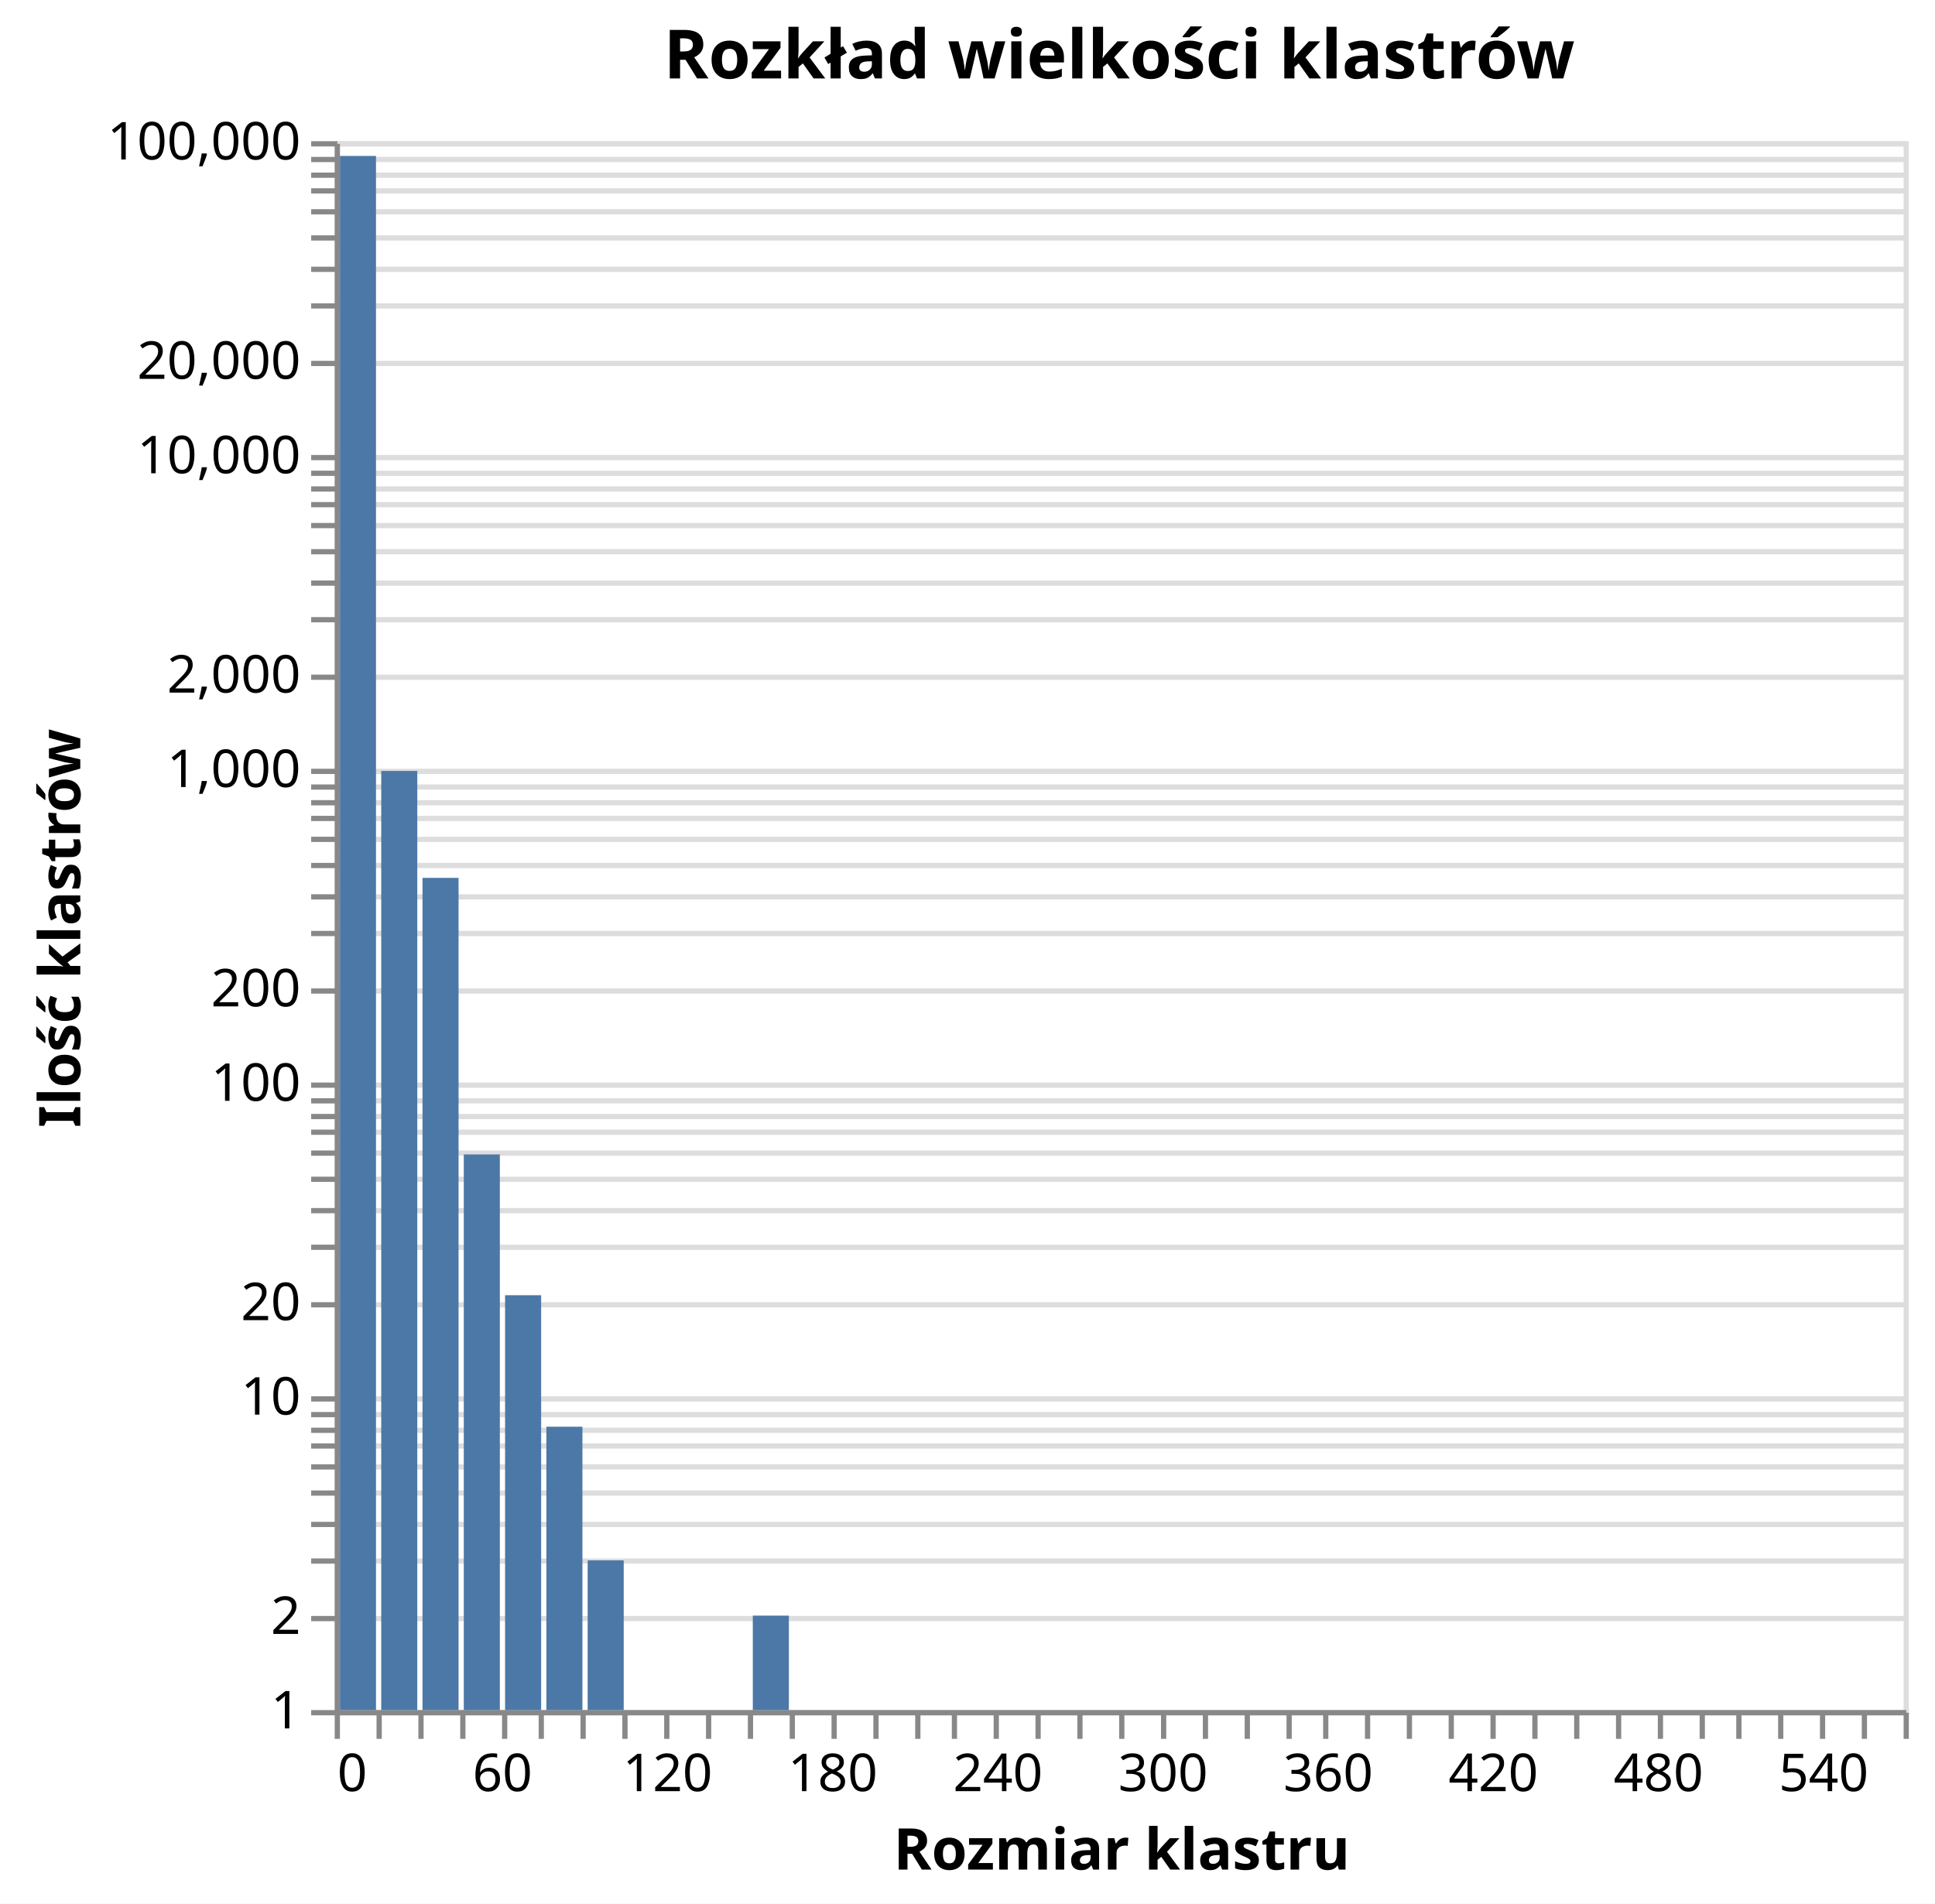
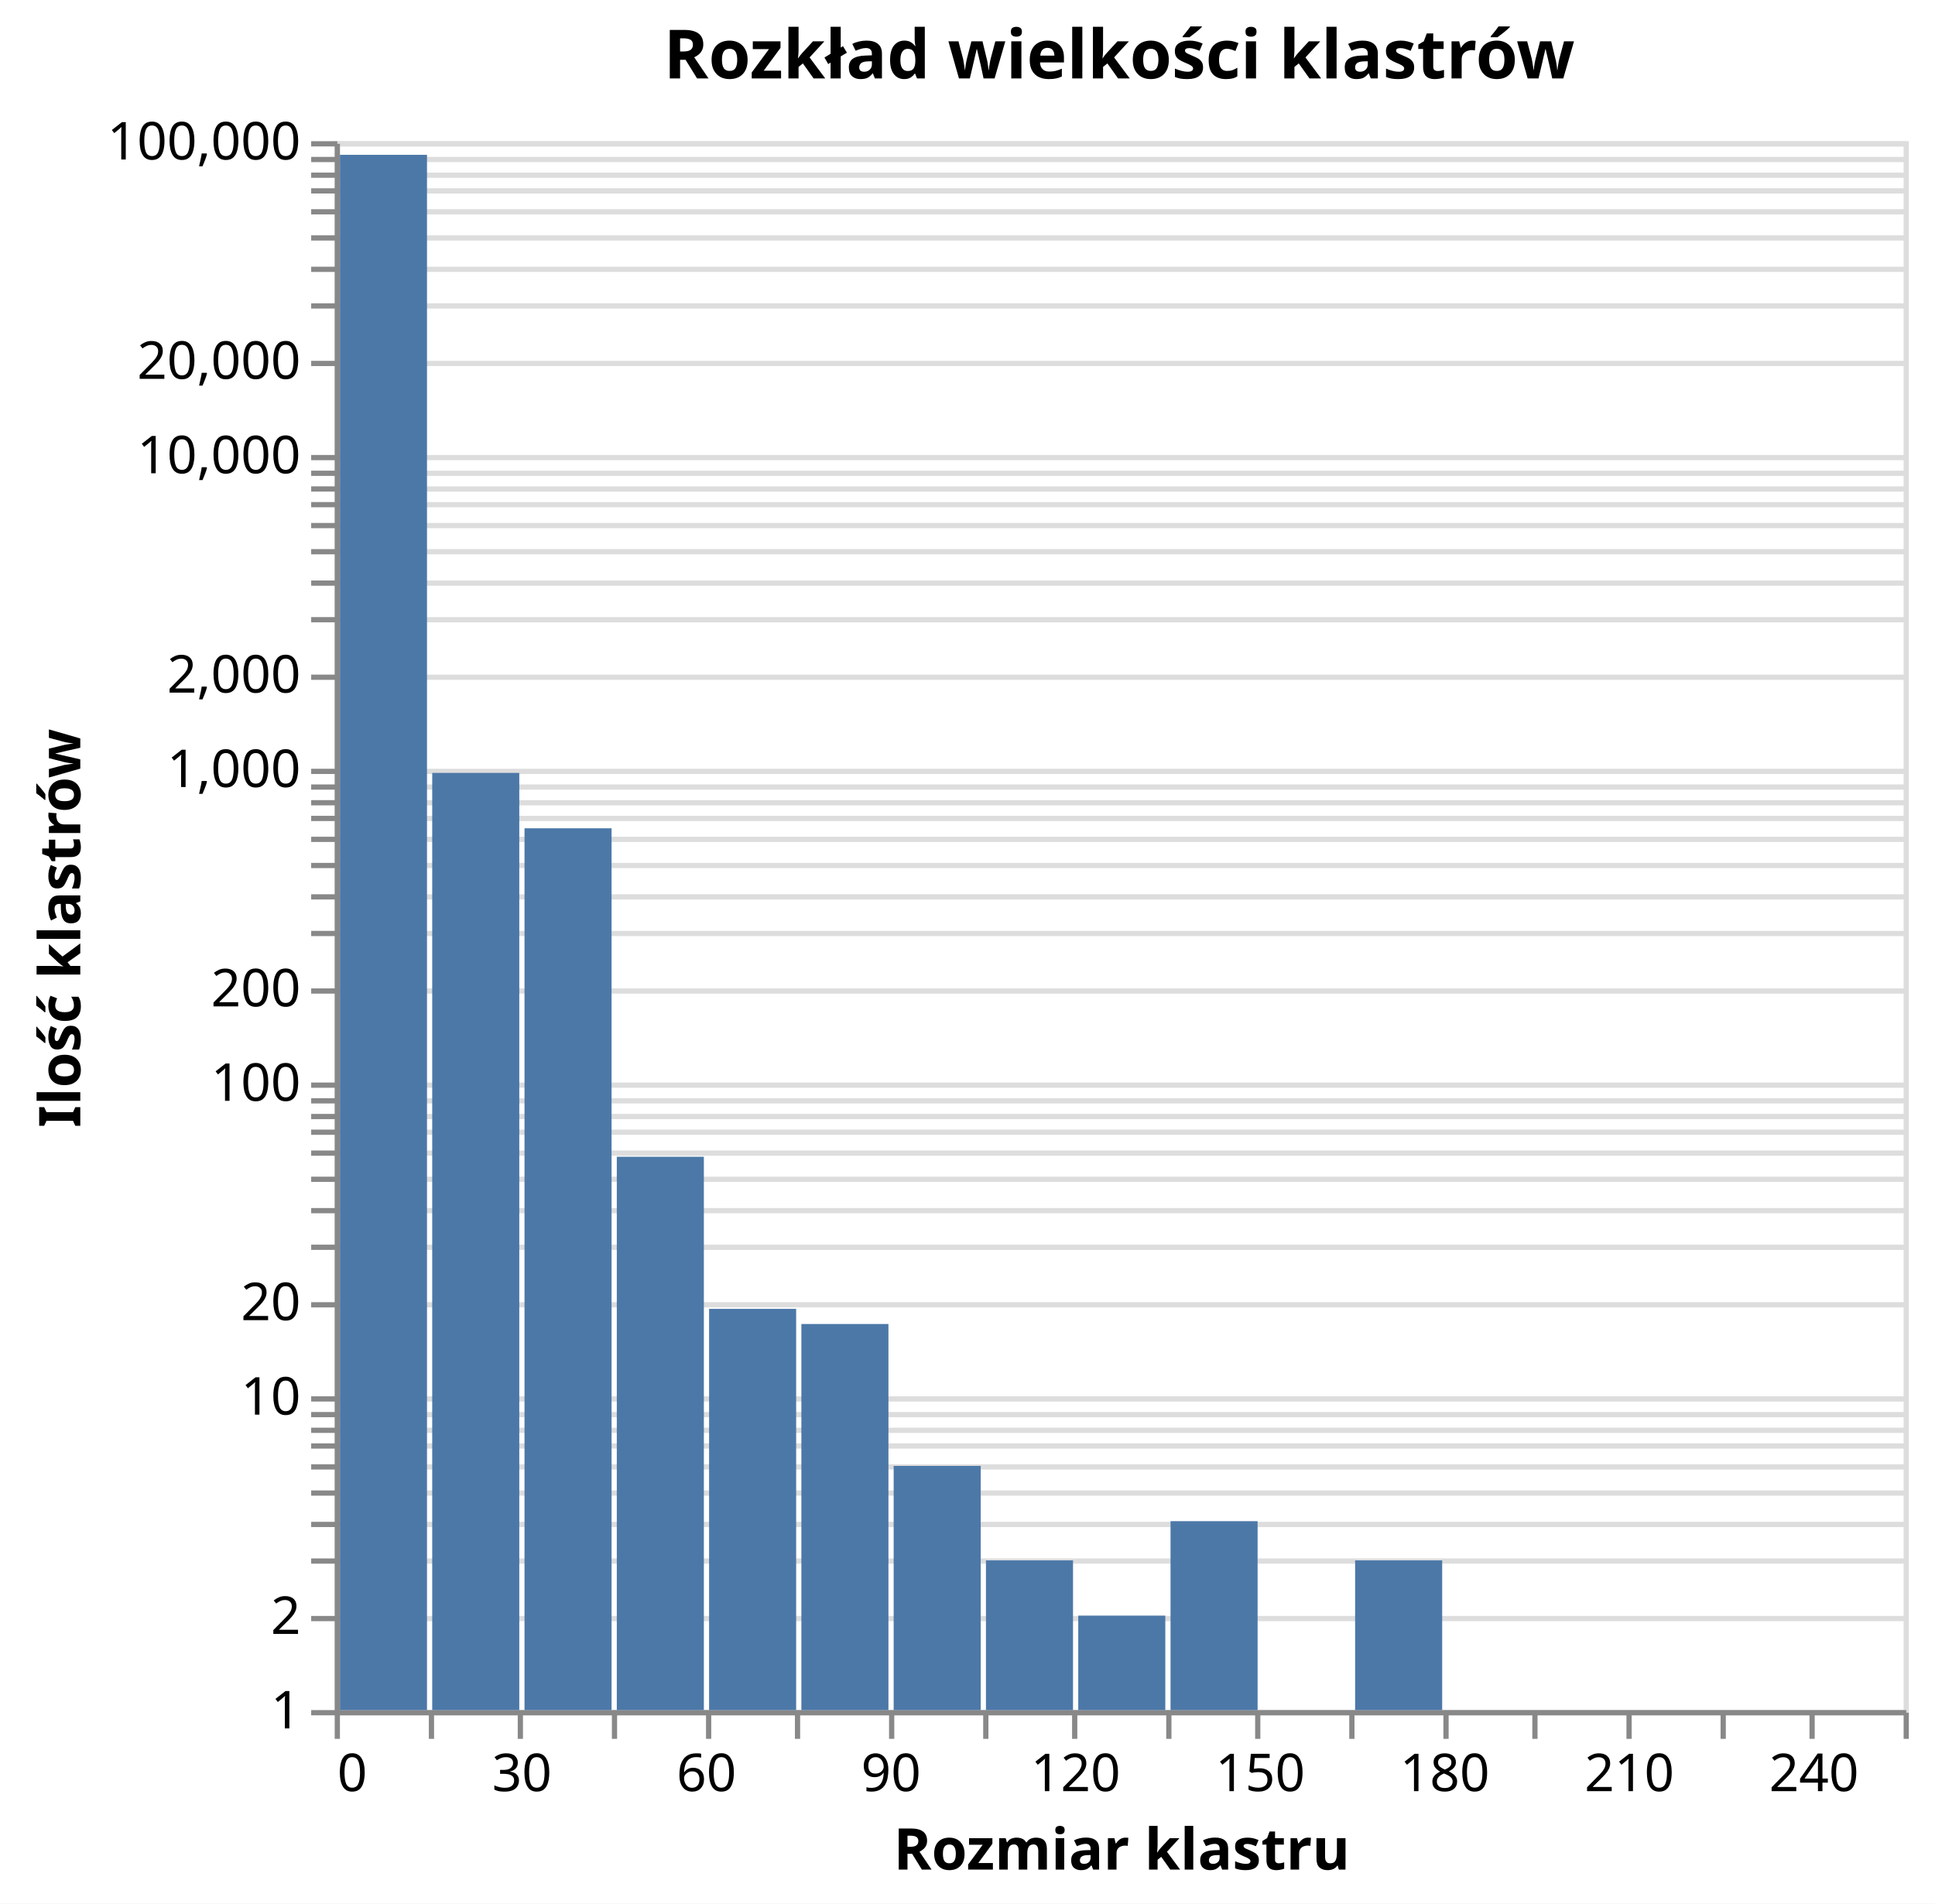
<svg xmlns="http://www.w3.org/2000/svg" version="1.1" class="marks" width="370" height="364" viewBox="0 0 370 364">
  <rect width="370" height="364" fill="white" />
  <g fill="none" stroke-miterlimit="10" transform="translate(64,27)">
    <g class="mark-group role-frame root" role="graphics-object" aria-roledescription="group mark container">
      <g transform="translate(0,0)">
        <path class="background" aria-hidden="true" d="M0.5,0.5h300v300h-300Z" stroke="#ddd" />
        <g>
          <g class="mark-group role-axis" aria-hidden="true">
            <g transform="translate(0.5,0.5)">
              <path class="background" aria-hidden="true" d="M0,0h0v0h0Z" pointer-events="none" />
              <g>
                <g class="mark-rule role-axis-grid" pointer-events="none">
                  <line transform="translate(0,300)" x2="300" y2="0" stroke="#ddd" stroke-width="1" opacity="1" />
                  <line transform="translate(0,282)" x2="300" y2="0" stroke="#ddd" stroke-width="1" opacity="1" />
                  <line transform="translate(0,271)" x2="300" y2="0" stroke="#ddd" stroke-width="1" opacity="1" />
                  <line transform="translate(0,264)" x2="300" y2="0" stroke="#ddd" stroke-width="1" opacity="1" />
                  <line transform="translate(0,258)" x2="300" y2="0" stroke="#ddd" stroke-width="1" opacity="1" />
                  <line transform="translate(0,253)" x2="300" y2="0" stroke="#ddd" stroke-width="1" opacity="1" />
                  <line transform="translate(0,249)" x2="300" y2="0" stroke="#ddd" stroke-width="1" opacity="1" />
                  <line transform="translate(0,246)" x2="300" y2="0" stroke="#ddd" stroke-width="1" opacity="1" />
                  <line transform="translate(0,243)" x2="300" y2="0" stroke="#ddd" stroke-width="1" opacity="1" />
                  <line transform="translate(0,240)" x2="300" y2="0" stroke="#ddd" stroke-width="1" opacity="1" />
                  <line transform="translate(0,222)" x2="300" y2="0" stroke="#ddd" stroke-width="1" opacity="1" />
                  <line transform="translate(0,211)" x2="300" y2="0" stroke="#ddd" stroke-width="1" opacity="1" />
                  <line transform="translate(0,204)" x2="300" y2="0" stroke="#ddd" stroke-width="1" opacity="1" />
                  <line transform="translate(0,198)" x2="300" y2="0" stroke="#ddd" stroke-width="1" opacity="1" />
                  <line transform="translate(0,193)" x2="300" y2="0" stroke="#ddd" stroke-width="1" opacity="1" />
                  <line transform="translate(0,189)" x2="300" y2="0" stroke="#ddd" stroke-width="1" opacity="1" />
                  <line transform="translate(0,186)" x2="300" y2="0" stroke="#ddd" stroke-width="1" opacity="1" />
                  <line transform="translate(0,183)" x2="300" y2="0" stroke="#ddd" stroke-width="1" opacity="1" />
                  <line transform="translate(0,180)" x2="300" y2="0" stroke="#ddd" stroke-width="1" opacity="1" />
                  <line transform="translate(0,162)" x2="300" y2="0" stroke="#ddd" stroke-width="1" opacity="1" />
                  <line transform="translate(0,151)" x2="300" y2="0" stroke="#ddd" stroke-width="1" opacity="1" />
                  <line transform="translate(0,144)" x2="300" y2="0" stroke="#ddd" stroke-width="1" opacity="1" />
                  <line transform="translate(0,138)" x2="300" y2="0" stroke="#ddd" stroke-width="1" opacity="1" />
                  <line transform="translate(0,133)" x2="300" y2="0" stroke="#ddd" stroke-width="1" opacity="1" />
                  <line transform="translate(0,129)" x2="300" y2="0" stroke="#ddd" stroke-width="1" opacity="1" />
                  <line transform="translate(0,126)" x2="300" y2="0" stroke="#ddd" stroke-width="1" opacity="1" />
                  <line transform="translate(0,123)" x2="300" y2="0" stroke="#ddd" stroke-width="1" opacity="1" />
                  <line transform="translate(0,120)" x2="300" y2="0" stroke="#ddd" stroke-width="1" opacity="1" />
                  <line transform="translate(0,102)" x2="300" y2="0" stroke="#ddd" stroke-width="1" opacity="1" />
                  <line transform="translate(0,91)" x2="300" y2="0" stroke="#ddd" stroke-width="1" opacity="1" />
                  <line transform="translate(0,84)" x2="300" y2="0" stroke="#ddd" stroke-width="1" opacity="1" />
                  <line transform="translate(0,78)" x2="300" y2="0" stroke="#ddd" stroke-width="1" opacity="1" />
                  <line transform="translate(0,73)" x2="300" y2="0" stroke="#ddd" stroke-width="1" opacity="1" />
                  <line transform="translate(0,69)" x2="300" y2="0" stroke="#ddd" stroke-width="1" opacity="1" />
                  <line transform="translate(0,66)" x2="300" y2="0" stroke="#ddd" stroke-width="1" opacity="1" />
                  <line transform="translate(0,63)" x2="300" y2="0" stroke="#ddd" stroke-width="1" opacity="1" />
                  <line transform="translate(0,60)" x2="300" y2="0" stroke="#ddd" stroke-width="1" opacity="1" />
                  <line transform="translate(0,42)" x2="300" y2="0" stroke="#ddd" stroke-width="1" opacity="1" />
                  <line transform="translate(0,31)" x2="300" y2="0" stroke="#ddd" stroke-width="1" opacity="1" />
                  <line transform="translate(0,24)" x2="300" y2="0" stroke="#ddd" stroke-width="1" opacity="1" />
                  <line transform="translate(0,18)" x2="300" y2="0" stroke="#ddd" stroke-width="1" opacity="1" />
                  <line transform="translate(0,13)" x2="300" y2="0" stroke="#ddd" stroke-width="1" opacity="1" />
                  <line transform="translate(0,9)" x2="300" y2="0" stroke="#ddd" stroke-width="1" opacity="1" />
                  <line transform="translate(0,6)" x2="300" y2="0" stroke="#ddd" stroke-width="1" opacity="1" />
                  <line transform="translate(0,3)" x2="300" y2="0" stroke="#ddd" stroke-width="1" opacity="1" />
                  <line transform="translate(0,0)" x2="300" y2="0" stroke="#ddd" stroke-width="1" opacity="1" />
                </g>
              </g>
              <path class="foreground" aria-hidden="true" d="" pointer-events="none" display="none" />
            </g>
          </g>
-           <g class="mark-group role-axis" role="graphics-symbol" aria-roledescription="axis" aria-label="X-axis titled 'Rozmiar klastru' for a linear scale with values from 0 to 570">
+           <g class="mark-group role-axis" role="graphics-symbol" aria-roledescription="axis" aria-label="X-axis titled 'Rozmiar klastru' for a linear scale with values from 0 to 255">
            <g transform="translate(0.5,300.5)">
              <path class="background" aria-hidden="true" d="M0,0h0v0h0Z" pointer-events="none" />
              <g>
                <g class="mark-rule role-axis-tick" pointer-events="none">
                  <line transform="translate(0,0)" x2="0" y2="5" stroke="#888" stroke-width="1" opacity="1" />
-                   <line transform="translate(8,0)" x2="0" y2="5" stroke="#888" stroke-width="1" opacity="1" />
-                   <line transform="translate(16,0)" x2="0" y2="5" stroke="#888" stroke-width="1" opacity="1" />
-                   <line transform="translate(24,0)" x2="0" y2="5" stroke="#888" stroke-width="1" opacity="1" />
-                   <line transform="translate(32,0)" x2="0" y2="5" stroke="#888" stroke-width="1" opacity="1" />
-                   <line transform="translate(39,0)" x2="0" y2="5" stroke="#888" stroke-width="1" opacity="1" />
-                   <line transform="translate(47,0)" x2="0" y2="5" stroke="#888" stroke-width="1" opacity="1" />
-                   <line transform="translate(55,0)" x2="0" y2="5" stroke="#888" stroke-width="1" opacity="1" />
-                   <line transform="translate(63,0)" x2="0" y2="5" stroke="#888" stroke-width="1" opacity="1" />
+                   <line transform="translate(18,0)" x2="0" y2="5" stroke="#888" stroke-width="1" opacity="1" />
+                   <line transform="translate(35,0)" x2="0" y2="5" stroke="#888" stroke-width="1" opacity="1" />
+                   <line transform="translate(53,0)" x2="0" y2="5" stroke="#888" stroke-width="1" opacity="1" />
                  <line transform="translate(71,0)" x2="0" y2="5" stroke="#888" stroke-width="1" opacity="1" />
-                   <line transform="translate(79,0)" x2="0" y2="5" stroke="#888" stroke-width="1" opacity="1" />
-                   <line transform="translate(87,0)" x2="0" y2="5" stroke="#888" stroke-width="1" opacity="1" />
-                   <line transform="translate(95,0)" x2="0" y2="5" stroke="#888" stroke-width="1" opacity="1" />
-                   <line transform="translate(103,0)" x2="0" y2="5" stroke="#888" stroke-width="1" opacity="1" />
-                   <line transform="translate(111,0)" x2="0" y2="5" stroke="#888" stroke-width="1" opacity="1" />
-                   <line transform="translate(118,0)" x2="0" y2="5" stroke="#888" stroke-width="1" opacity="1" />
-                   <line transform="translate(126,0)" x2="0" y2="5" stroke="#888" stroke-width="1" opacity="1" />
-                   <line transform="translate(134,0)" x2="0" y2="5" stroke="#888" stroke-width="1" opacity="1" />
-                   <line transform="translate(142,0)" x2="0" y2="5" stroke="#888" stroke-width="1" opacity="1" />
-                   <line transform="translate(150,0)" x2="0" y2="5" stroke="#888" stroke-width="1" opacity="1" />
-                   <line transform="translate(158,0)" x2="0" y2="5" stroke="#888" stroke-width="1" opacity="1" />
-                   <line transform="translate(166,0)" x2="0" y2="5" stroke="#888" stroke-width="1" opacity="1" />
-                   <line transform="translate(174,0)" x2="0" y2="5" stroke="#888" stroke-width="1" opacity="1" />
-                   <line transform="translate(182,0)" x2="0" y2="5" stroke="#888" stroke-width="1" opacity="1" />
-                   <line transform="translate(189,0)" x2="0" y2="5" stroke="#888" stroke-width="1" opacity="1" />
-                   <line transform="translate(197,0)" x2="0" y2="5" stroke="#888" stroke-width="1" opacity="1" />
-                   <line transform="translate(205,0)" x2="0" y2="5" stroke="#888" stroke-width="1" opacity="1" />
-                   <line transform="translate(213,0)" x2="0" y2="5" stroke="#888" stroke-width="1" opacity="1" />
-                   <line transform="translate(221,0)" x2="0" y2="5" stroke="#888" stroke-width="1" opacity="1" />
+                   <line transform="translate(88,0)" x2="0" y2="5" stroke="#888" stroke-width="1" opacity="1" />
+                   <line transform="translate(106,0)" x2="0" y2="5" stroke="#888" stroke-width="1" opacity="1" />
+                   <line transform="translate(124,0)" x2="0" y2="5" stroke="#888" stroke-width="1" opacity="1" />
+                   <line transform="translate(141,0)" x2="0" y2="5" stroke="#888" stroke-width="1" opacity="1" />
+                   <line transform="translate(159,0)" x2="0" y2="5" stroke="#888" stroke-width="1" opacity="1" />
+                   <line transform="translate(176,0)" x2="0" y2="5" stroke="#888" stroke-width="1" opacity="1" />
+                   <line transform="translate(194,0)" x2="0" y2="5" stroke="#888" stroke-width="1" opacity="1" />
+                   <line transform="translate(212,0)" x2="0" y2="5" stroke="#888" stroke-width="1" opacity="1" />
                  <line transform="translate(229,0)" x2="0" y2="5" stroke="#888" stroke-width="1" opacity="1" />
-                   <line transform="translate(237,0)" x2="0" y2="5" stroke="#888" stroke-width="1" opacity="1" />
-                   <line transform="translate(245,0)" x2="0" y2="5" stroke="#888" stroke-width="1" opacity="1" />
-                   <line transform="translate(253,0)" x2="0" y2="5" stroke="#888" stroke-width="1" opacity="1" />
-                   <line transform="translate(261,0)" x2="0" y2="5" stroke="#888" stroke-width="1" opacity="1" />
-                   <line transform="translate(268,0)" x2="0" y2="5" stroke="#888" stroke-width="1" opacity="1" />
-                   <line transform="translate(276,0)" x2="0" y2="5" stroke="#888" stroke-width="1" opacity="1" />
-                   <line transform="translate(284,0)" x2="0" y2="5" stroke="#888" stroke-width="1" opacity="1" />
-                   <line transform="translate(292,0)" x2="0" y2="5" stroke="#888" stroke-width="1" opacity="1" />
+                   <line transform="translate(247,0)" x2="0" y2="5" stroke="#888" stroke-width="1" opacity="1" />
+                   <line transform="translate(265,0)" x2="0" y2="5" stroke="#888" stroke-width="1" opacity="1" />
+                   <line transform="translate(282,0)" x2="0" y2="5" stroke="#888" stroke-width="1" opacity="1" />
                  <line transform="translate(300,0)" x2="0" y2="5" stroke="#888" stroke-width="1" opacity="1" />
                </g>
                <g class="mark-text role-axis-label" pointer-events="none">
                  <text text-anchor="start" transform="translate(0,15)" font-family="sans-serif" font-size="10px" fill="#000" opacity="1">0</text>
-                   <text text-anchor="middle" transform="translate(7.894737,15)" font-family="sans-serif" font-size="10px" fill="#000" opacity="0">15</text>
-                   <text text-anchor="middle" transform="translate(15.78947,15)" font-family="sans-serif" font-size="10px" fill="#000" opacity="0">30</text>
-                   <text text-anchor="middle" transform="translate(23.68421,15)" font-family="sans-serif" font-size="10px" fill="#000" opacity="0">45</text>
-                   <text text-anchor="middle" transform="translate(31.57895,15)" font-family="sans-serif" font-size="10px" fill="#000" opacity="1">60</text>
-                   <text text-anchor="middle" transform="translate(39.47368,15)" font-family="sans-serif" font-size="10px" fill="#000" opacity="0">75</text>
-                   <text text-anchor="middle" transform="translate(47.36842,15)" font-family="sans-serif" font-size="10px" fill="#000" opacity="0">90</text>
-                   <text text-anchor="middle" transform="translate(55.26316,15)" font-family="sans-serif" font-size="10px" fill="#000" opacity="0">105</text>
-                   <text text-anchor="middle" transform="translate(63.15789,15)" font-family="sans-serif" font-size="10px" fill="#000" opacity="1">120</text>
-                   <text text-anchor="middle" transform="translate(71.05263,15)" font-family="sans-serif" font-size="10px" fill="#000" opacity="0">135</text>
-                   <text text-anchor="middle" transform="translate(78.94737,15)" font-family="sans-serif" font-size="10px" fill="#000" opacity="0">150</text>
-                   <text text-anchor="middle" transform="translate(86.84211,15)" font-family="sans-serif" font-size="10px" fill="#000" opacity="0">165</text>
-                   <text text-anchor="middle" transform="translate(94.73684,15)" font-family="sans-serif" font-size="10px" fill="#000" opacity="1">180</text>
-                   <text text-anchor="middle" transform="translate(102.6316,15)" font-family="sans-serif" font-size="10px" fill="#000" opacity="0">195</text>
-                   <text text-anchor="middle" transform="translate(110.5263,15)" font-family="sans-serif" font-size="10px" fill="#000" opacity="0">210</text>
-                   <text text-anchor="middle" transform="translate(118.4211,15)" font-family="sans-serif" font-size="10px" fill="#000" opacity="0">225</text>
-                   <text text-anchor="middle" transform="translate(126.3158,15)" font-family="sans-serif" font-size="10px" fill="#000" opacity="1">240</text>
-                   <text text-anchor="middle" transform="translate(134.2105,15)" font-family="sans-serif" font-size="10px" fill="#000" opacity="0">255</text>
-                   <text text-anchor="middle" transform="translate(142.1053,15)" font-family="sans-serif" font-size="10px" fill="#000" opacity="0">270</text>
-                   <text text-anchor="middle" transform="translate(150,15)" font-family="sans-serif" font-size="10px" fill="#000" opacity="0">285</text>
-                   <text text-anchor="middle" transform="translate(157.8947,15)" font-family="sans-serif" font-size="10px" fill="#000" opacity="1">300</text>
-                   <text text-anchor="middle" transform="translate(165.7895,15)" font-family="sans-serif" font-size="10px" fill="#000" opacity="0">315</text>
-                   <text text-anchor="middle" transform="translate(173.6842,15)" font-family="sans-serif" font-size="10px" fill="#000" opacity="0">330</text>
-                   <text text-anchor="middle" transform="translate(181.5789,15)" font-family="sans-serif" font-size="10px" fill="#000" opacity="0">345</text>
-                   <text text-anchor="middle" transform="translate(189.4737,15)" font-family="sans-serif" font-size="10px" fill="#000" opacity="1">360</text>
-                   <text text-anchor="middle" transform="translate(197.3684,15)" font-family="sans-serif" font-size="10px" fill="#000" opacity="0">375</text>
-                   <text text-anchor="middle" transform="translate(205.2632,15)" font-family="sans-serif" font-size="10px" fill="#000" opacity="0">390</text>
-                   <text text-anchor="middle" transform="translate(213.1579,15)" font-family="sans-serif" font-size="10px" fill="#000" opacity="0">405</text>
-                   <text text-anchor="middle" transform="translate(221.0526,15)" font-family="sans-serif" font-size="10px" fill="#000" opacity="1">420</text>
-                   <text text-anchor="middle" transform="translate(228.9474,15)" font-family="sans-serif" font-size="10px" fill="#000" opacity="0">435</text>
-                   <text text-anchor="middle" transform="translate(236.8421,15)" font-family="sans-serif" font-size="10px" fill="#000" opacity="0">450</text>
-                   <text text-anchor="middle" transform="translate(244.7368,15)" font-family="sans-serif" font-size="10px" fill="#000" opacity="0">465</text>
-                   <text text-anchor="middle" transform="translate(252.6316,15)" font-family="sans-serif" font-size="10px" fill="#000" opacity="1">480</text>
-                   <text text-anchor="middle" transform="translate(260.5263,15)" font-family="sans-serif" font-size="10px" fill="#000" opacity="0">495</text>
-                   <text text-anchor="middle" transform="translate(268.4211,15)" font-family="sans-serif" font-size="10px" fill="#000" opacity="0">510</text>
-                   <text text-anchor="middle" transform="translate(276.3158,15)" font-family="sans-serif" font-size="10px" fill="#000" opacity="0">525</text>
-                   <text text-anchor="middle" transform="translate(284.2105,15)" font-family="sans-serif" font-size="10px" fill="#000" opacity="1">540</text>
-                   <text text-anchor="middle" transform="translate(292.1053,15)" font-family="sans-serif" font-size="10px" fill="#000" opacity="0">555</text>
-                   <text text-anchor="end" transform="translate(300,15)" font-family="sans-serif" font-size="10px" fill="#000" opacity="0">570</text>
+                   <text text-anchor="middle" transform="translate(17.64706,15)" font-family="sans-serif" font-size="10px" fill="#000" opacity="0">15</text>
+                   <text text-anchor="middle" transform="translate(35.29412,15)" font-family="sans-serif" font-size="10px" fill="#000" opacity="1">30</text>
+                   <text text-anchor="middle" transform="translate(52.94118,15)" font-family="sans-serif" font-size="10px" fill="#000" opacity="0">45</text>
+                   <text text-anchor="middle" transform="translate(70.58824,15)" font-family="sans-serif" font-size="10px" fill="#000" opacity="1">60</text>
+                   <text text-anchor="middle" transform="translate(88.23529,15)" font-family="sans-serif" font-size="10px" fill="#000" opacity="0">75</text>
+                   <text text-anchor="middle" transform="translate(105.8824,15)" font-family="sans-serif" font-size="10px" fill="#000" opacity="1">90</text>
+                   <text text-anchor="middle" transform="translate(123.5294,15)" font-family="sans-serif" font-size="10px" fill="#000" opacity="0">105</text>
+                   <text text-anchor="middle" transform="translate(141.1765,15)" font-family="sans-serif" font-size="10px" fill="#000" opacity="1">120</text>
+                   <text text-anchor="middle" transform="translate(158.8235,15)" font-family="sans-serif" font-size="10px" fill="#000" opacity="0">135</text>
+                   <text text-anchor="middle" transform="translate(176.4706,15)" font-family="sans-serif" font-size="10px" fill="#000" opacity="1">150</text>
+                   <text text-anchor="middle" transform="translate(194.1176,15)" font-family="sans-serif" font-size="10px" fill="#000" opacity="0">165</text>
+                   <text text-anchor="middle" transform="translate(211.7647,15)" font-family="sans-serif" font-size="10px" fill="#000" opacity="1">180</text>
+                   <text text-anchor="middle" transform="translate(229.4118,15)" font-family="sans-serif" font-size="10px" fill="#000" opacity="0">195</text>
+                   <text text-anchor="middle" transform="translate(247.0588,15)" font-family="sans-serif" font-size="10px" fill="#000" opacity="1">210</text>
+                   <text text-anchor="middle" transform="translate(264.7059,15)" font-family="sans-serif" font-size="10px" fill="#000" opacity="0">225</text>
+                   <text text-anchor="middle" transform="translate(282.3529,15)" font-family="sans-serif" font-size="10px" fill="#000" opacity="1">240</text>
+                   <text text-anchor="end" transform="translate(300,15)" font-family="sans-serif" font-size="10px" fill="#000" opacity="0">255</text>
                </g>
                <g class="mark-rule role-axis-domain" pointer-events="none">
                  <line transform="translate(0,0)" x2="300" y2="0" stroke="#888" stroke-width="1" opacity="1" />
                </g>
                <g class="mark-text role-axis-title" pointer-events="none">
                  <text text-anchor="middle" transform="translate(150,30)" font-family="sans-serif" font-size="11px" font-weight="bold" fill="#000" opacity="1">Rozmiar klastru</text>
                </g>
              </g>
              <path class="foreground" aria-hidden="true" d="" pointer-events="none" display="none" />
            </g>
          </g>
          <g class="mark-group role-axis" role="graphics-symbol" aria-roledescription="axis" aria-label="Y-axis titled 'Ilość klastrów' for a log scale with values from 1 to 100,000">
            <g transform="translate(0.5,0.5)">
              <path class="background" aria-hidden="true" d="M0,0h0v0h0Z" pointer-events="none" />
              <g>
                <g class="mark-rule role-axis-tick" pointer-events="none">
                  <line transform="translate(0,300)" x2="-5" y2="0" stroke="#888" stroke-width="1" opacity="1" />
                  <line transform="translate(0,282)" x2="-5" y2="0" stroke="#888" stroke-width="1" opacity="1" />
                  <line transform="translate(0,271)" x2="-5" y2="0" stroke="#888" stroke-width="1" opacity="1" />
                  <line transform="translate(0,264)" x2="-5" y2="0" stroke="#888" stroke-width="1" opacity="1" />
                  <line transform="translate(0,258)" x2="-5" y2="0" stroke="#888" stroke-width="1" opacity="1" />
                  <line transform="translate(0,253)" x2="-5" y2="0" stroke="#888" stroke-width="1" opacity="1" />
                  <line transform="translate(0,249)" x2="-5" y2="0" stroke="#888" stroke-width="1" opacity="1" />
                  <line transform="translate(0,246)" x2="-5" y2="0" stroke="#888" stroke-width="1" opacity="1" />
                  <line transform="translate(0,243)" x2="-5" y2="0" stroke="#888" stroke-width="1" opacity="1" />
                  <line transform="translate(0,240)" x2="-5" y2="0" stroke="#888" stroke-width="1" opacity="1" />
                  <line transform="translate(0,222)" x2="-5" y2="0" stroke="#888" stroke-width="1" opacity="1" />
                  <line transform="translate(0,211)" x2="-5" y2="0" stroke="#888" stroke-width="1" opacity="1" />
                  <line transform="translate(0,204)" x2="-5" y2="0" stroke="#888" stroke-width="1" opacity="1" />
                  <line transform="translate(0,198)" x2="-5" y2="0" stroke="#888" stroke-width="1" opacity="1" />
                  <line transform="translate(0,193)" x2="-5" y2="0" stroke="#888" stroke-width="1" opacity="1" />
                  <line transform="translate(0,189)" x2="-5" y2="0" stroke="#888" stroke-width="1" opacity="1" />
                  <line transform="translate(0,186)" x2="-5" y2="0" stroke="#888" stroke-width="1" opacity="1" />
                  <line transform="translate(0,183)" x2="-5" y2="0" stroke="#888" stroke-width="1" opacity="1" />
                  <line transform="translate(0,180)" x2="-5" y2="0" stroke="#888" stroke-width="1" opacity="1" />
                  <line transform="translate(0,162)" x2="-5" y2="0" stroke="#888" stroke-width="1" opacity="1" />
                  <line transform="translate(0,151)" x2="-5" y2="0" stroke="#888" stroke-width="1" opacity="1" />
                  <line transform="translate(0,144)" x2="-5" y2="0" stroke="#888" stroke-width="1" opacity="1" />
                  <line transform="translate(0,138)" x2="-5" y2="0" stroke="#888" stroke-width="1" opacity="1" />
                  <line transform="translate(0,133)" x2="-5" y2="0" stroke="#888" stroke-width="1" opacity="1" />
                  <line transform="translate(0,129)" x2="-5" y2="0" stroke="#888" stroke-width="1" opacity="1" />
                  <line transform="translate(0,126)" x2="-5" y2="0" stroke="#888" stroke-width="1" opacity="1" />
                  <line transform="translate(0,123)" x2="-5" y2="0" stroke="#888" stroke-width="1" opacity="1" />
                  <line transform="translate(0,120)" x2="-5" y2="0" stroke="#888" stroke-width="1" opacity="1" />
                  <line transform="translate(0,102)" x2="-5" y2="0" stroke="#888" stroke-width="1" opacity="1" />
                  <line transform="translate(0,91)" x2="-5" y2="0" stroke="#888" stroke-width="1" opacity="1" />
                  <line transform="translate(0,84)" x2="-5" y2="0" stroke="#888" stroke-width="1" opacity="1" />
                  <line transform="translate(0,78)" x2="-5" y2="0" stroke="#888" stroke-width="1" opacity="1" />
                  <line transform="translate(0,73)" x2="-5" y2="0" stroke="#888" stroke-width="1" opacity="1" />
                  <line transform="translate(0,69)" x2="-5" y2="0" stroke="#888" stroke-width="1" opacity="1" />
                  <line transform="translate(0,66)" x2="-5" y2="0" stroke="#888" stroke-width="1" opacity="1" />
                  <line transform="translate(0,63)" x2="-5" y2="0" stroke="#888" stroke-width="1" opacity="1" />
                  <line transform="translate(0,60)" x2="-5" y2="0" stroke="#888" stroke-width="1" opacity="1" />
                  <line transform="translate(0,42)" x2="-5" y2="0" stroke="#888" stroke-width="1" opacity="1" />
                  <line transform="translate(0,31)" x2="-5" y2="0" stroke="#888" stroke-width="1" opacity="1" />
                  <line transform="translate(0,24)" x2="-5" y2="0" stroke="#888" stroke-width="1" opacity="1" />
                  <line transform="translate(0,18)" x2="-5" y2="0" stroke="#888" stroke-width="1" opacity="1" />
                  <line transform="translate(0,13)" x2="-5" y2="0" stroke="#888" stroke-width="1" opacity="1" />
                  <line transform="translate(0,9)" x2="-5" y2="0" stroke="#888" stroke-width="1" opacity="1" />
                  <line transform="translate(0,6)" x2="-5" y2="0" stroke="#888" stroke-width="1" opacity="1" />
                  <line transform="translate(0,3)" x2="-5" y2="0" stroke="#888" stroke-width="1" opacity="1" />
                  <line transform="translate(0,0)" x2="-5" y2="0" stroke="#888" stroke-width="1" opacity="1" />
                </g>
                <g class="mark-text role-axis-label" pointer-events="none">
                  <text text-anchor="end" transform="translate(-7,303)" font-family="sans-serif" font-size="10px" fill="#000" opacity="1">1</text>
                  <text text-anchor="end" transform="translate(-7,284.9382)" font-family="sans-serif" font-size="10px" fill="#000" opacity="1">2</text>
                  <text text-anchor="end" transform="translate(-7,274.3727)" font-family="sans-serif" font-size="10px" fill="#000" opacity="1" />
                  <text text-anchor="end" transform="translate(-7,266.8764)" font-family="sans-serif" font-size="10px" fill="#000" opacity="1" />
                  <text text-anchor="end" transform="translate(-7,261.0618)" font-family="sans-serif" font-size="10px" fill="#000" opacity="1" />
                  <text text-anchor="end" transform="translate(-7,256.3109)" font-family="sans-serif" font-size="10px" fill="#000" opacity="1" />
                  <text text-anchor="end" transform="translate(-7,252.2941)" font-family="sans-serif" font-size="10px" fill="#000" opacity="1" />
                  <text text-anchor="end" transform="translate(-7,248.8146)" font-family="sans-serif" font-size="10px" fill="#000" opacity="1" />
                  <text text-anchor="end" transform="translate(-7,245.7454)" font-family="sans-serif" font-size="10px" fill="#000" opacity="1" />
                  <text text-anchor="end" transform="translate(-7,243)" font-family="sans-serif" font-size="10px" fill="#000" opacity="1">10</text>
                  <text text-anchor="end" transform="translate(-7,224.9382)" font-family="sans-serif" font-size="10px" fill="#000" opacity="1">20</text>
                  <text text-anchor="end" transform="translate(-7,214.3727)" font-family="sans-serif" font-size="10px" fill="#000" opacity="1" />
                  <text text-anchor="end" transform="translate(-7,206.8764)" font-family="sans-serif" font-size="10px" fill="#000" opacity="1" />
                  <text text-anchor="end" transform="translate(-7,201.0618)" font-family="sans-serif" font-size="10px" fill="#000" opacity="1" />
                  <text text-anchor="end" transform="translate(-7,196.3109)" font-family="sans-serif" font-size="10px" fill="#000" opacity="1" />
                  <text text-anchor="end" transform="translate(-7,192.2941)" font-family="sans-serif" font-size="10px" fill="#000" opacity="1" />
                  <text text-anchor="end" transform="translate(-7,188.8146)" font-family="sans-serif" font-size="10px" fill="#000" opacity="1" />
                  <text text-anchor="end" transform="translate(-7,185.7454)" font-family="sans-serif" font-size="10px" fill="#000" opacity="1" />
                  <text text-anchor="end" transform="translate(-7,183)" font-family="sans-serif" font-size="10px" fill="#000" opacity="1">100</text>
                  <text text-anchor="end" transform="translate(-7,164.9382)" font-family="sans-serif" font-size="10px" fill="#000" opacity="1">200</text>
                  <text text-anchor="end" transform="translate(-7,154.3727)" font-family="sans-serif" font-size="10px" fill="#000" opacity="1" />
                  <text text-anchor="end" transform="translate(-7,146.8764)" font-family="sans-serif" font-size="10px" fill="#000" opacity="1" />
                  <text text-anchor="end" transform="translate(-7,141.0618)" font-family="sans-serif" font-size="10px" fill="#000" opacity="1" />
                  <text text-anchor="end" transform="translate(-7,136.3109)" font-family="sans-serif" font-size="10px" fill="#000" opacity="1" />
                  <text text-anchor="end" transform="translate(-7,132.2941)" font-family="sans-serif" font-size="10px" fill="#000" opacity="1" />
                  <text text-anchor="end" transform="translate(-7,128.8146)" font-family="sans-serif" font-size="10px" fill="#000" opacity="1" />
                  <text text-anchor="end" transform="translate(-7,125.7454)" font-family="sans-serif" font-size="10px" fill="#000" opacity="1" />
                  <text text-anchor="end" transform="translate(-7,123)" font-family="sans-serif" font-size="10px" fill="#000" opacity="1">1,000</text>
                  <text text-anchor="end" transform="translate(-7,104.9382)" font-family="sans-serif" font-size="10px" fill="#000" opacity="1">2,000</text>
                  <text text-anchor="end" transform="translate(-7,94.37272)" font-family="sans-serif" font-size="10px" fill="#000" opacity="1" />
                  <text text-anchor="end" transform="translate(-7,86.8764)" font-family="sans-serif" font-size="10px" fill="#000" opacity="1" />
                  <text text-anchor="end" transform="translate(-7,81.0618)" font-family="sans-serif" font-size="10px" fill="#000" opacity="1" />
                  <text text-anchor="end" transform="translate(-7,76.31092)" font-family="sans-serif" font-size="10px" fill="#000" opacity="1" />
                  <text text-anchor="end" transform="translate(-7,72.29412)" font-family="sans-serif" font-size="10px" fill="#000" opacity="1" />
                  <text text-anchor="end" transform="translate(-7,68.8146)" font-family="sans-serif" font-size="10px" fill="#000" opacity="1" />
                  <text text-anchor="end" transform="translate(-7,65.74545)" font-family="sans-serif" font-size="10px" fill="#000" opacity="1" />
                  <text text-anchor="end" transform="translate(-7,63)" font-family="sans-serif" font-size="10px" fill="#000" opacity="1">10,000</text>
                  <text text-anchor="end" transform="translate(-7,44.9382)" font-family="sans-serif" font-size="10px" fill="#000" opacity="1">20,000</text>
                  <text text-anchor="end" transform="translate(-7,34.37272)" font-family="sans-serif" font-size="10px" fill="#000" opacity="1" />
                  <text text-anchor="end" transform="translate(-7,26.8764)" font-family="sans-serif" font-size="10px" fill="#000" opacity="1" />
                  <text text-anchor="end" transform="translate(-7,21.0618)" font-family="sans-serif" font-size="10px" fill="#000" opacity="1" />
                  <text text-anchor="end" transform="translate(-7,16.31092)" font-family="sans-serif" font-size="10px" fill="#000" opacity="1" />
                  <text text-anchor="end" transform="translate(-7,12.29412)" font-family="sans-serif" font-size="10px" fill="#000" opacity="1" />
                  <text text-anchor="end" transform="translate(-7,8.814601)" font-family="sans-serif" font-size="10px" fill="#000" opacity="1" />
                  <text text-anchor="end" transform="translate(-7,5.745449)" font-family="sans-serif" font-size="10px" fill="#000" opacity="1" />
                  <text text-anchor="end" transform="translate(-7,3)" font-family="sans-serif" font-size="10px" fill="#000" opacity="1">100,000</text>
                </g>
                <g class="mark-rule role-axis-domain" pointer-events="none">
                  <line transform="translate(0,300)" x2="0" y2="-300" stroke="#888" stroke-width="1" opacity="1" />
                </g>
                <g class="mark-text role-axis-title" pointer-events="none">
                  <text text-anchor="middle" transform="translate(-47.14746,150) rotate(-90) translate(0,-2)" font-family="sans-serif" font-size="11px" font-weight="bold" fill="#000" opacity="1">Ilość klastrów</text>
                </g>
              </g>
              <path class="foreground" aria-hidden="true" d="" pointer-events="none" display="none" />
            </g>
          </g>
          <g class="mark-rect role-mark marks" role="graphics-object" aria-roledescription="rect mark container">
-             <path aria-label="Rozmiar klastru: 0 – 15; Ilość klastrów: 89740" role="graphics-symbol" aria-roledescription="bar" d="M1,2.821h6.895v297.179h-6.895Z" fill="#4c78a8" />
-             <path aria-label="Rozmiar klastru: 15 – 30; Ilość klastrów: 984" role="graphics-symbol" aria-roledescription="bar" d="M8.895,120.42h6.895v179.58h-6.895Z" fill="#4c78a8" />
-             <path aria-label="Rozmiar klastru: 30 – 45; Ilość klastrów: 449" role="graphics-symbol" aria-roledescription="bar" d="M16.789,140.865h6.895v159.135h-6.895Z" fill="#4c78a8" />
-             <path aria-label="Rozmiar klastru: 45 – 60; Ilość klastrów: 59" role="graphics-symbol" aria-roledescription="bar" d="M24.684,193.749h6.895v106.251h-6.895Z" fill="#4c78a8" />
-             <path aria-label="Rozmiar klastru: 60 – 75; Ilość klastrów: 21" role="graphics-symbol" aria-roledescription="bar" d="M32.579,220.667h6.895v79.333h-6.895Z" fill="#4c78a8" />
-             <path aria-label="Rozmiar klastru: 75 – 90; Ilość klastrów: 8" role="graphics-symbol" aria-roledescription="bar" d="M40.474,245.815h6.895v54.185h-6.895Z" fill="#4c78a8" />
-             <path aria-label="Rozmiar klastru: 90 – 105; Ilość klastrów: 3" role="graphics-symbol" aria-roledescription="bar" d="M48.368,271.373h6.895v28.627h-6.895Z" fill="#4c78a8" />
-             <path aria-label="Rozmiar klastru: 105 – 120; Ilość klastrów: 1" role="graphics-symbol" aria-roledescription="bar" d="M56.263,300h6.895v0h-6.895Z" fill="#4c78a8" />
-             <path aria-label="Rozmiar klastru: 120 – 135; Ilość klastrów: 1" role="graphics-symbol" aria-roledescription="bar" d="M64.158,300h6.895v0h-6.895Z" fill="#4c78a8" />
-             <path aria-label="Rozmiar klastru: 150 – 165; Ilość klastrów: 2" role="graphics-symbol" aria-roledescription="bar" d="M79.947,281.938h6.895v18.062h-6.895Z" fill="#4c78a8" />
-             <path aria-label="Rozmiar klastru: 165 – 180; Ilość klastrów: 1" role="graphics-symbol" aria-roledescription="bar" d="M87.842,300h6.895v0h-6.895Z" fill="#4c78a8" />
-             <path aria-label="Rozmiar klastru: 210 – 225; Ilość klastrów: 1" role="graphics-symbol" aria-roledescription="bar" d="M111.526,300h6.895v0h-6.895Z" fill="#4c78a8" />
-             <path aria-label="Rozmiar klastru: 315 – 330; Ilość klastrów: 1" role="graphics-symbol" aria-roledescription="bar" d="M166.789,300h6.895v0h-6.895Z" fill="#4c78a8" />
-             <path aria-label="Rozmiar klastru: 555 – 570; Ilość klastrów: 1" role="graphics-symbol" aria-roledescription="bar" d="M293.105,300h6.895v0h-6.895Z" fill="#4c78a8" />
+             <path aria-label="Rozmiar klastru: 0 – 15; Ilość klastrów: 90482" role="graphics-symbol" aria-roledescription="bar" d="M1,2.606h16.647v297.394h-16.647Z" fill="#4c78a8" />
+             <path aria-label="Rozmiar klastru: 15 – 30; Ilość klastrów: 970" role="graphics-symbol" aria-roledescription="bar" d="M18.647,120.794h16.647v179.206h-16.647Z" fill="#4c78a8" />
+             <path aria-label="Rozmiar klastru: 30 – 45; Ilość klastrów: 646" role="graphics-symbol" aria-roledescription="bar" d="M36.294,131.386h16.647v168.614h-16.647Z" fill="#4c78a8" />
+             <path aria-label="Rozmiar klastru: 45 – 60; Ilość klastrów: 58" role="graphics-symbol" aria-roledescription="bar" d="M53.941,194.194h16.647v105.806h-16.647Z" fill="#4c78a8" />
+             <path aria-label="Rozmiar klastru: 60 – 75; Ilość klastrów: 19" role="graphics-symbol" aria-roledescription="bar" d="M71.588,223.275h16.647v76.725h-16.647Z" fill="#4c78a8" />
+             <path aria-label="Rozmiar klastru: 75 – 90; Ilość klastrów: 17" role="graphics-symbol" aria-roledescription="bar" d="M89.235,226.173h16.647v73.827h-16.647Z" fill="#4c78a8" />
+             <path aria-label="Rozmiar klastru: 90 – 105; Ilość klastrów: 6" role="graphics-symbol" aria-roledescription="bar" d="M106.882,253.311h16.647v46.689h-16.647Z" fill="#4c78a8" />
+             <path aria-label="Rozmiar klastru: 105 – 120; Ilość klastrów: 3" role="graphics-symbol" aria-roledescription="bar" d="M124.529,271.373h16.647v28.627h-16.647Z" fill="#4c78a8" />
+             <path aria-label="Rozmiar klastru: 120 – 135; Ilość klastrów: 2" role="graphics-symbol" aria-roledescription="bar" d="M142.176,281.938h16.647v18.062h-16.647Z" fill="#4c78a8" />
+             <path aria-label="Rozmiar klastru: 135 – 150; Ilość klastrów: 4" role="graphics-symbol" aria-roledescription="bar" d="M159.824,263.876h16.647v36.124h-16.647Z" fill="#4c78a8" />
+             <path aria-label="Rozmiar klastru: 150 – 165; Ilość klastrów: 1" role="graphics-symbol" aria-roledescription="bar" d="M177.471,300h16.647v0h-16.647Z" fill="#4c78a8" />
+             <path aria-label="Rozmiar klastru: 165 – 180; Ilość klastrów: 3" role="graphics-symbol" aria-roledescription="bar" d="M195.118,271.373h16.647v28.627h-16.647Z" fill="#4c78a8" />
+             <path aria-label="Rozmiar klastru: 240 – 255; Ilość klastrów: 1" role="graphics-symbol" aria-roledescription="bar" d="M283.353,300h16.647v0h-16.647Z" fill="#4c78a8" />
          </g>
          <g class="mark-group role-title">
            <g transform="translate(150,-22)">
              <path class="background" aria-hidden="true" d="M0,0h0v0h0Z" pointer-events="none" />
              <g>
                <g class="mark-text role-title-text" role="graphics-symbol" aria-roledescription="title" aria-label="Title text 'Rozkład wielkości klastrów'" pointer-events="none">
                  <text text-anchor="middle" transform="translate(0,10)" font-family="sans-serif" font-size="13px" font-weight="bold" fill="#000" opacity="1">Rozkład wielkości klastrów</text>
                </g>
              </g>
              <path class="foreground" aria-hidden="true" d="" pointer-events="none" display="none" />
            </g>
          </g>
        </g>
        <path class="foreground" aria-hidden="true" d="" display="none" />
      </g>
    </g>
  </g>
</svg>
